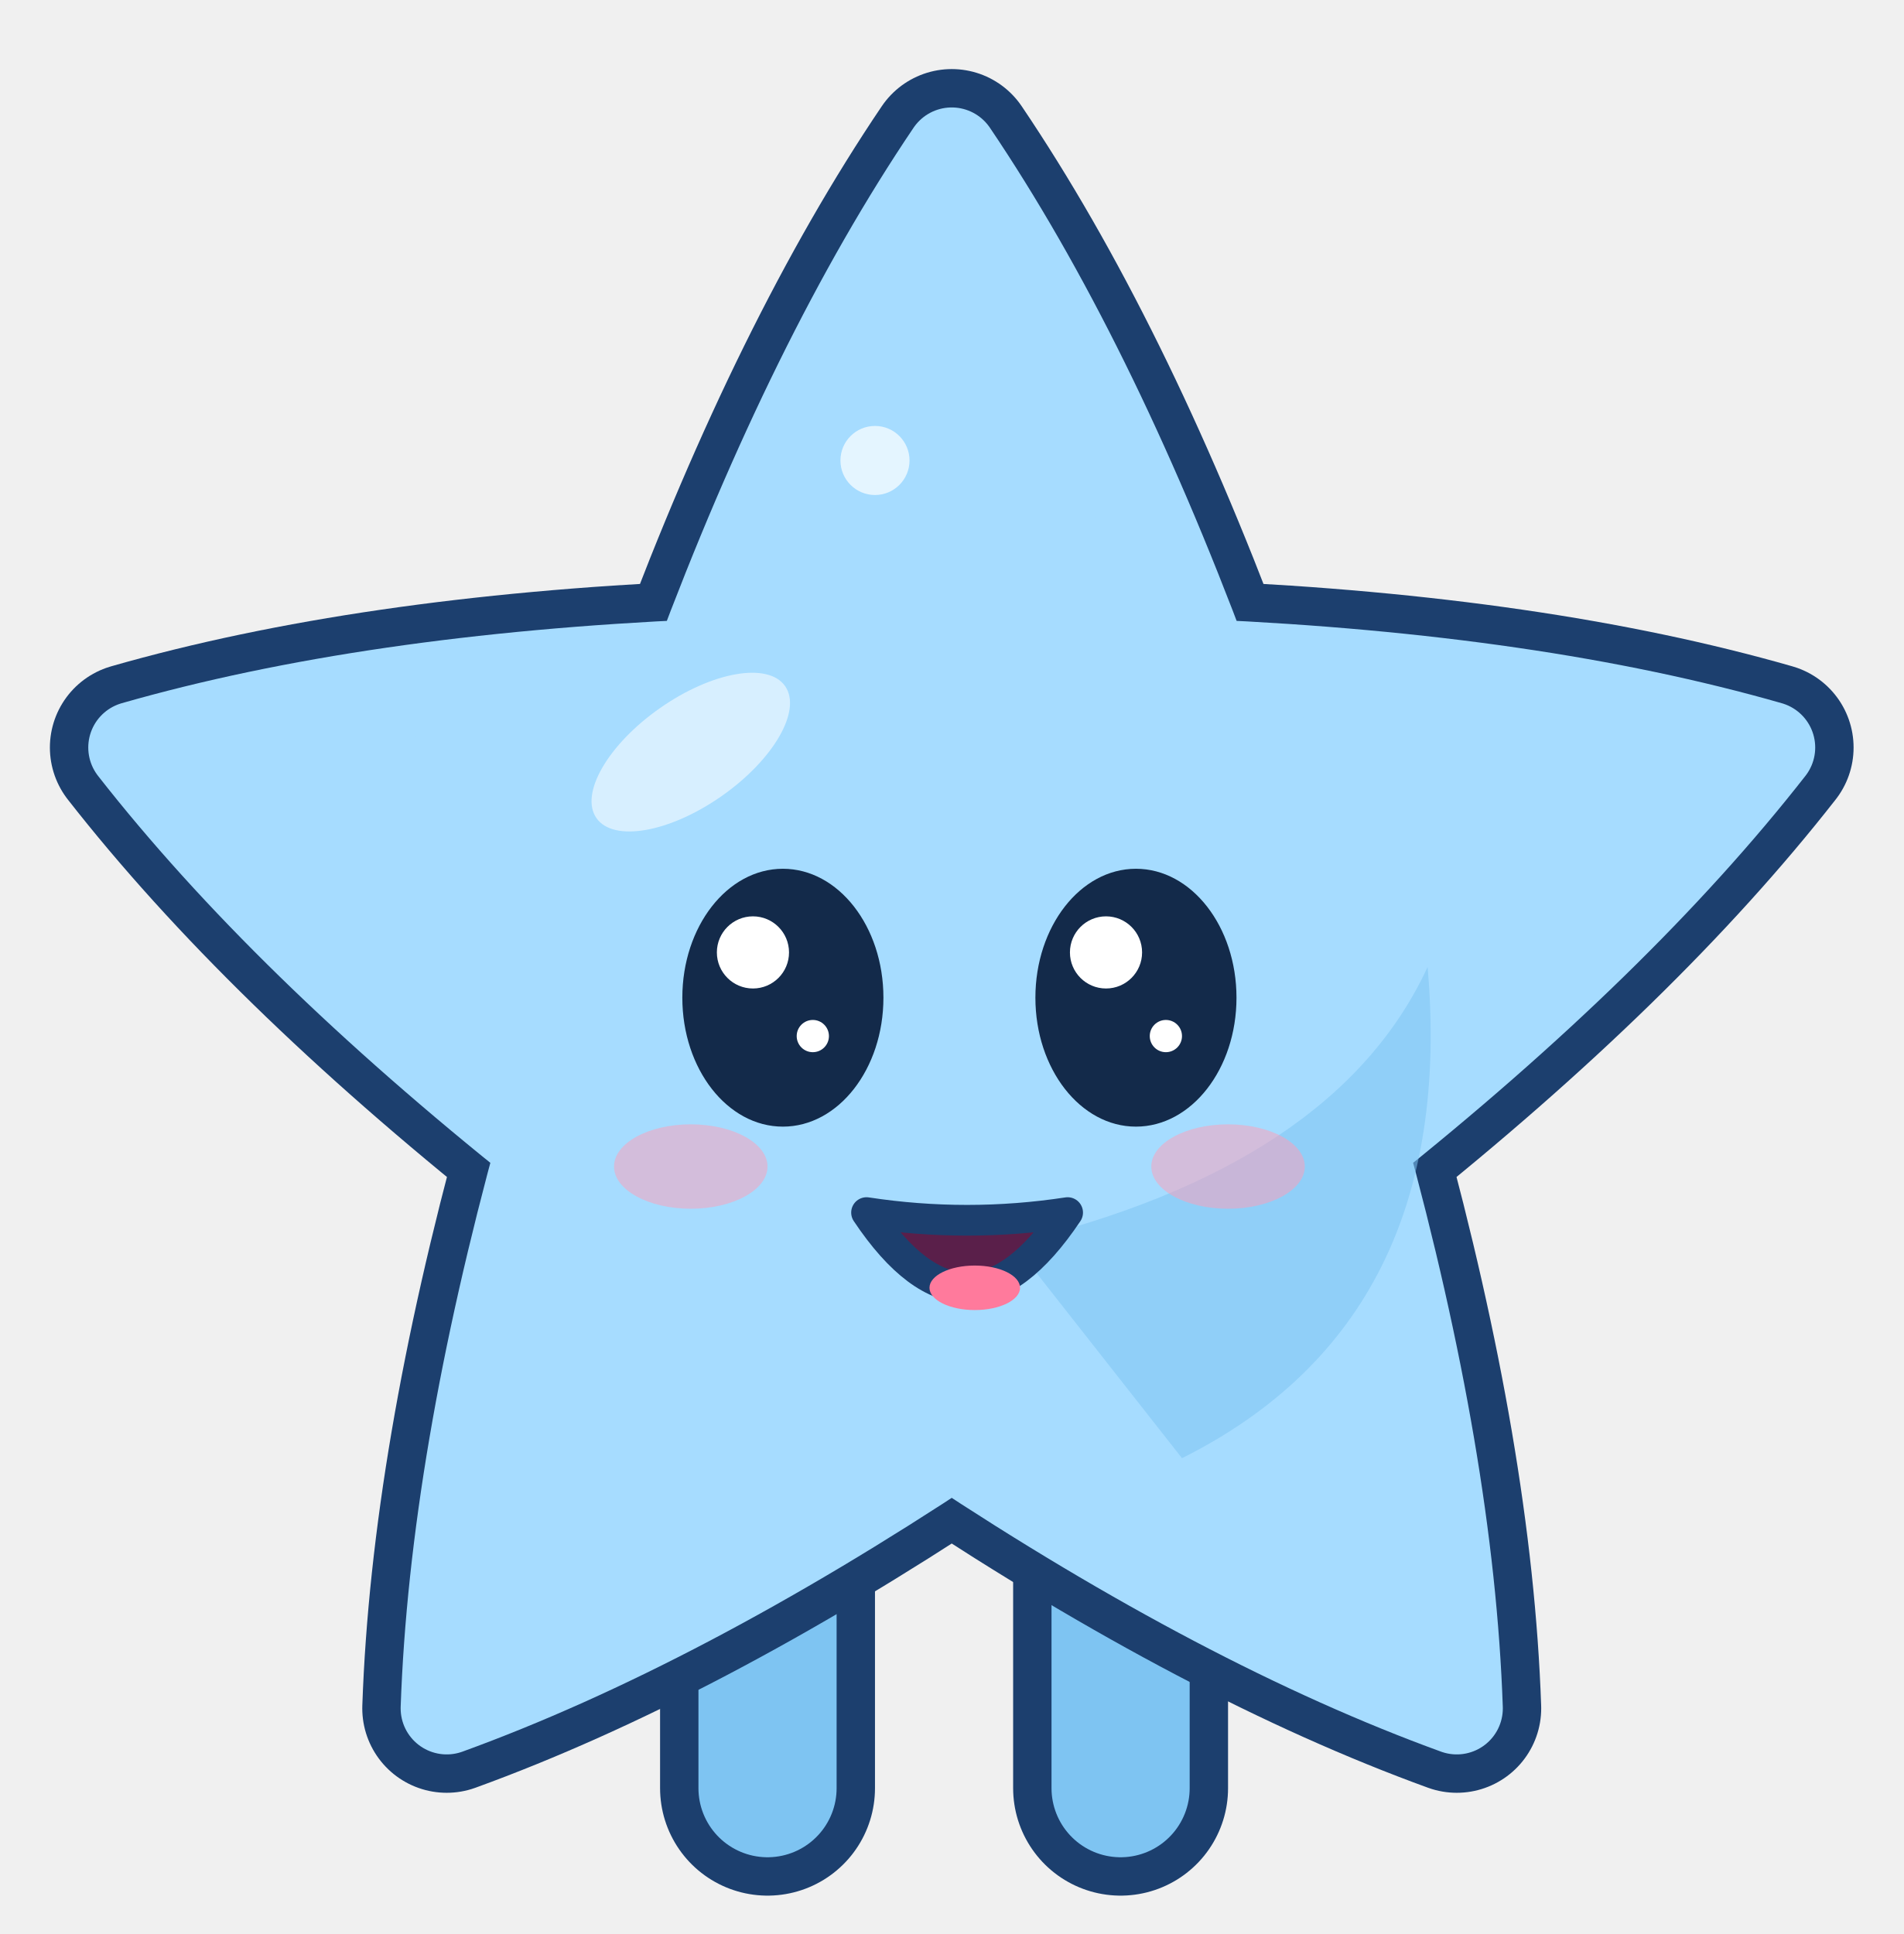
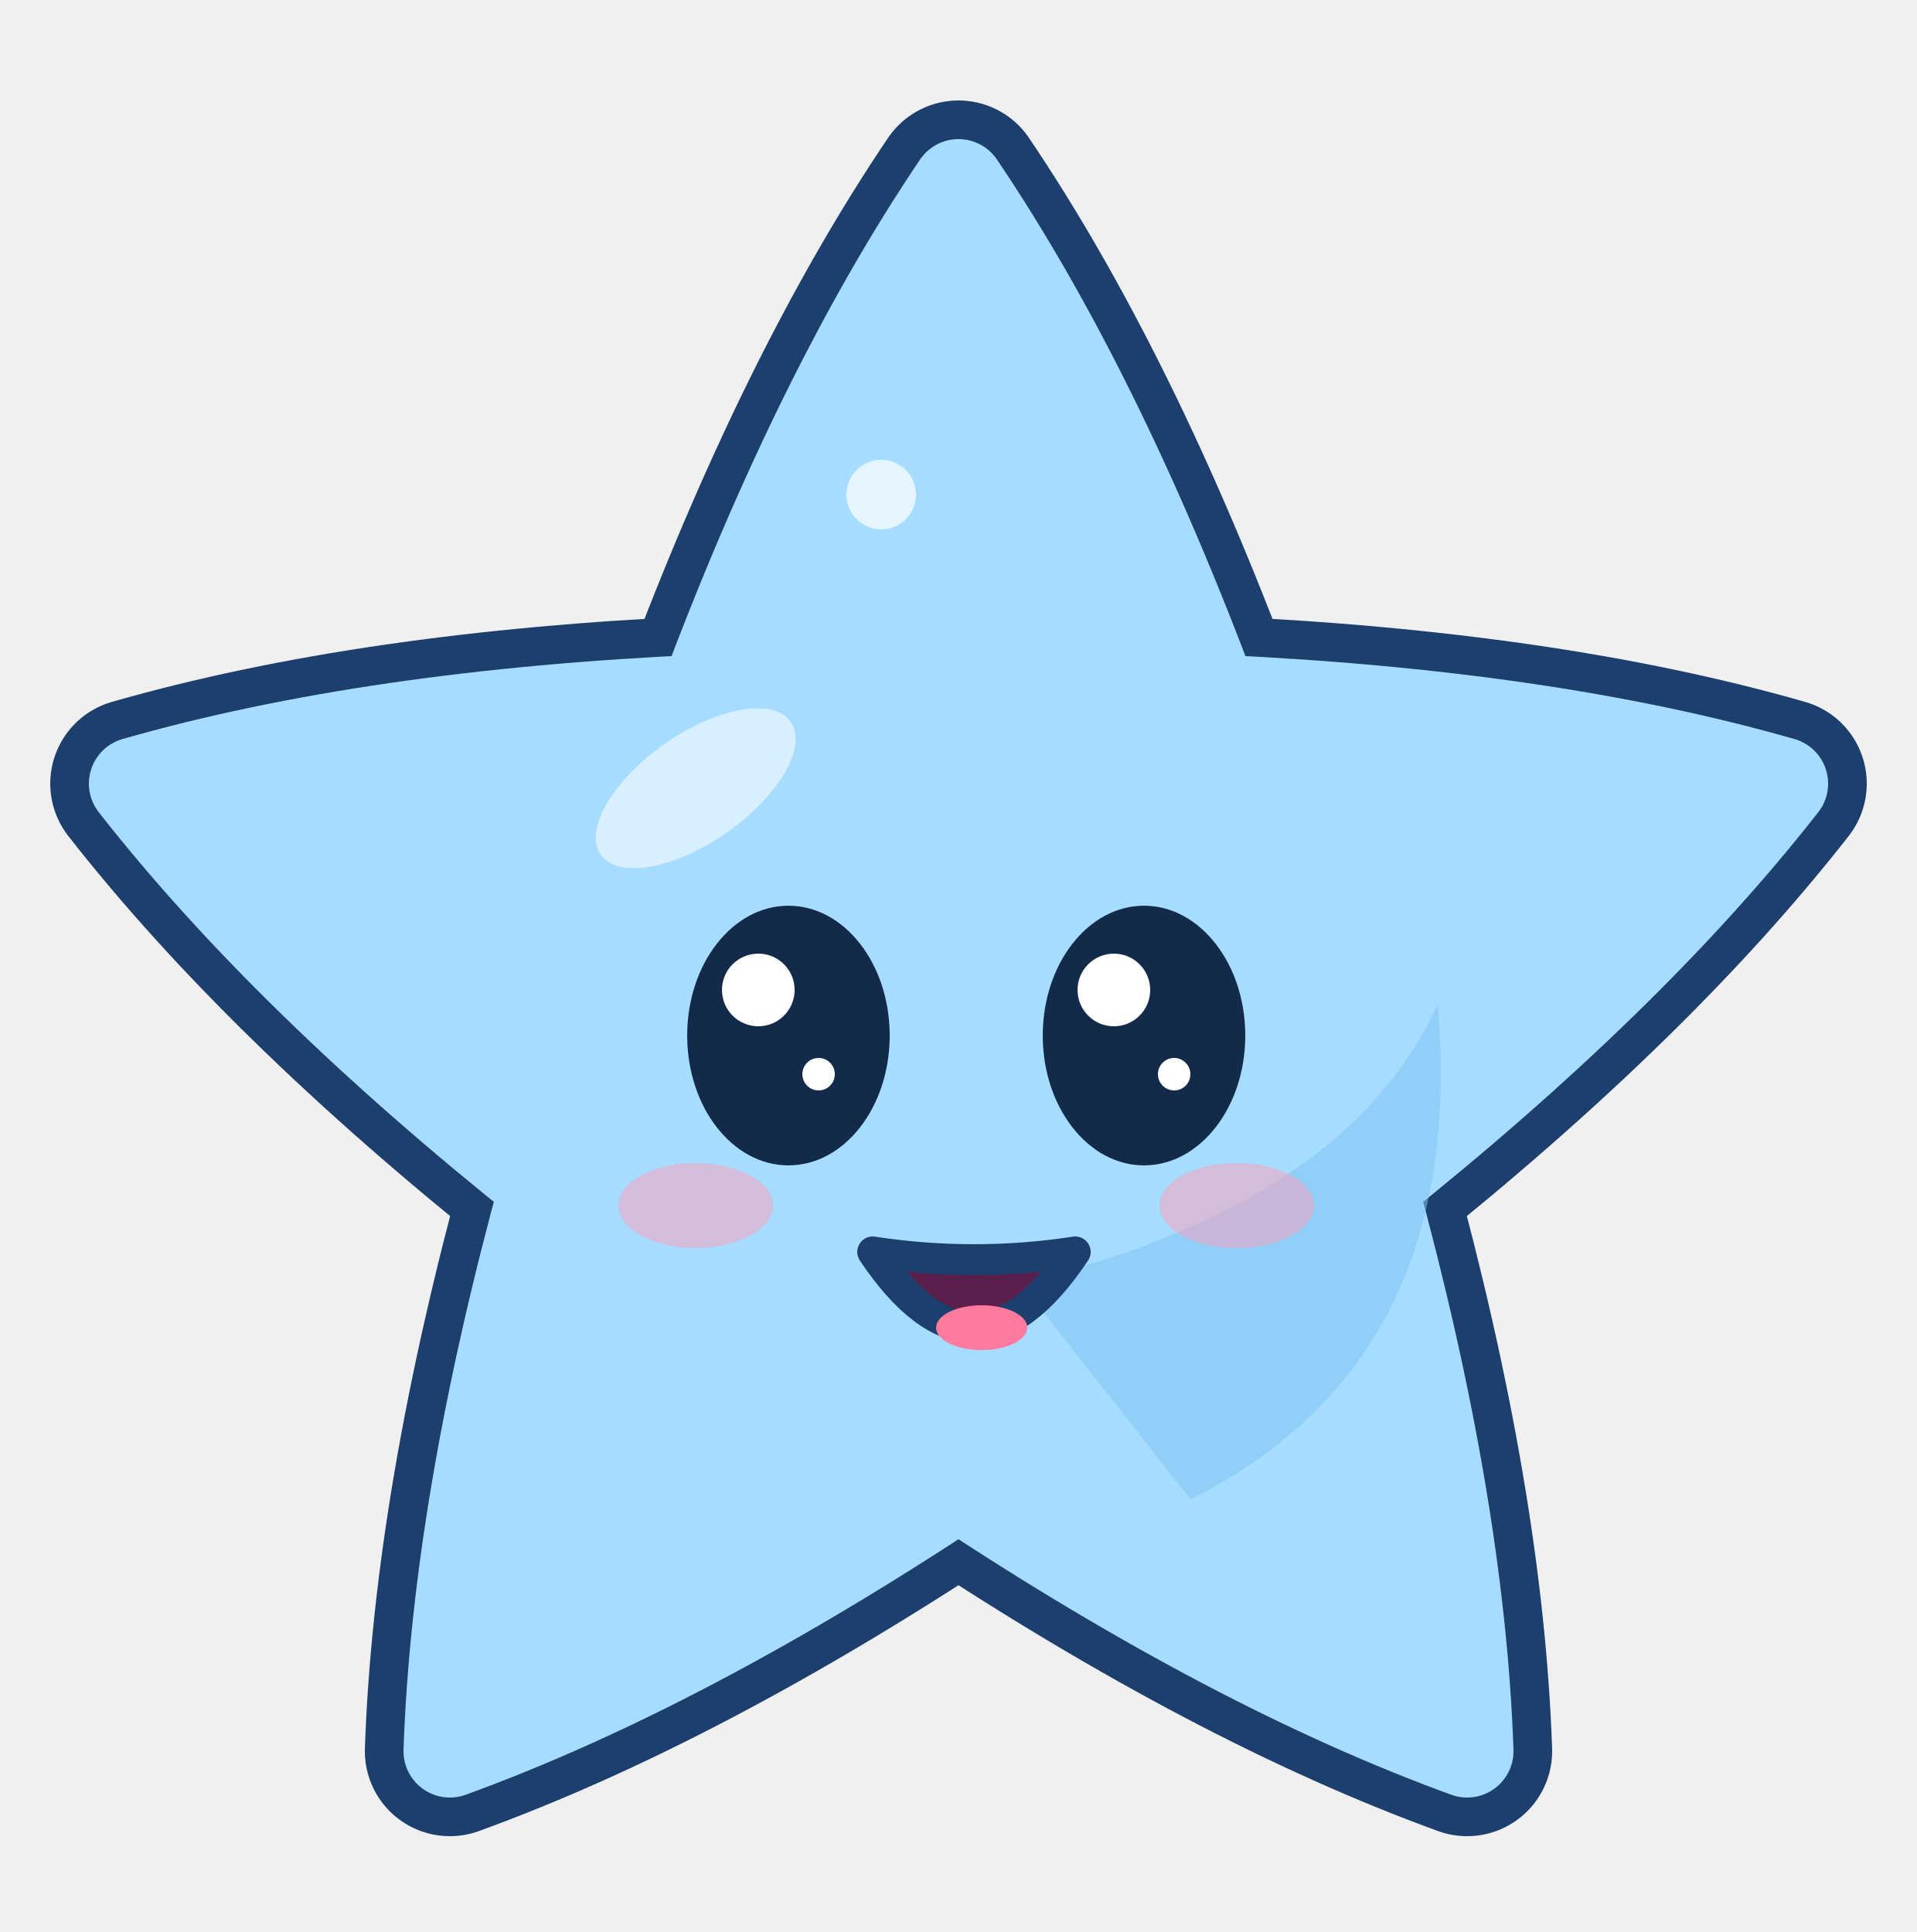
- <svg xmlns="http://www.w3.org/2000/svg" viewBox="4 8 248 252" width="248" height="252">
+ <svg xmlns="http://www.w3.org/2000/svg" viewBox="4 -14 248 250" width="248" height="250">
  <g>
-     <path fill="none" stroke="#1C3F6E" stroke-width="28" stroke-linecap="round" d="M104 212L104 241" />
-     <path fill="none" stroke="#7EC4F2" stroke-width="18" stroke-linecap="round" d="M104 212L104 241" />
-     <path fill="none" stroke="#1C3F6E" stroke-width="28" stroke-linecap="round" d="M150 212L150 241" />
-     <path fill="none" stroke="#7EC4F2" stroke-width="18" stroke-linecap="round" d="M150 212L150 241" />
-     <g transform="translate(0 0)">
+     <g transform="translate(0 -18)">
      <path fill="#1C3F6E" stroke="#1C3F6E" stroke-width="22" stroke-linejoin="round" stroke-linecap="round" d="M128 28Q145.9 54.5 160.9 94.7Q203.8 96.6 234.5 105.4Q214.8 130.6 181.3 157.3Q192.7 198.7 193.8 230.6Q163.8 219.7 128 196Q92.2 219.7 62.2 230.6Q63.3 198.7 74.7 157.3Q41.2 130.6 21.5 105.4Q52.2 96.6 95.1 94.7Q110.1 54.5 128 28Z" />
      <path fill="#A6DCFF" stroke="#A6DCFF" stroke-width="12" stroke-linejoin="round" stroke-linecap="round" d="M128 28Q145.9 54.5 160.9 94.7Q203.8 96.6 234.5 105.4Q214.8 130.6 181.3 157.3Q192.7 198.7 193.8 230.6Q163.8 219.7 128 196Q92.2 219.7 62.2 230.6Q63.3 198.7 74.7 157.3Q41.2 130.6 21.5 105.4Q52.2 96.6 95.1 94.7Q110.1 54.5 128 28Z" />
      <path fill="#7EC4F2" opacity=".55" d="M136 170Q178 160 190 134Q194 180 158 198Z" />
      <ellipse fill="#FFFFFF" opacity=".55" transform="translate(94 106) rotate(-35)" rx="15" ry="7" />
      <circle fill="#FFFFFF" opacity=".7" cx="118" cy="68" r="4.5" />
      <g fill="#FF9DB8" opacity="0.5">
        <ellipse cx="94" cy="160" rx="10" ry="5.5" />
        <ellipse cx="164" cy="160" rx="10" ry="5.5" />
      </g>
      <g transform="translate(0 0)">
        <path fill="#5A1F4A" stroke="#1C3F6E" stroke-width="4" stroke-linejoin="round" stroke-linecap="round" d="M116.9 166Q130 185.6 143.1 166Q130 168 116.9 166Z" />
        <ellipse fill="#FF7A9C" cx="131" cy="175.8" rx="5.9" ry="2.9" />
      </g>
      <g>
        <ellipse fill="#132A4A" cx="106" cy="138" rx="13.1" ry="16.8" />
        <circle fill="#FFFFFF" cx="102.1" cy="132.1" r="4.7" />
        <circle fill="#FFFFFF" cx="109.9" cy="143" r="2.1" />
      </g>
      <g>
        <ellipse fill="#132A4A" cx="152" cy="138" rx="13.1" ry="16.8" />
        <circle fill="#FFFFFF" cx="148.1" cy="132.1" r="4.7" />
        <circle fill="#FFFFFF" cx="155.9" cy="143" r="2.1" />
      </g>
    </g>
  </g>
</svg>
